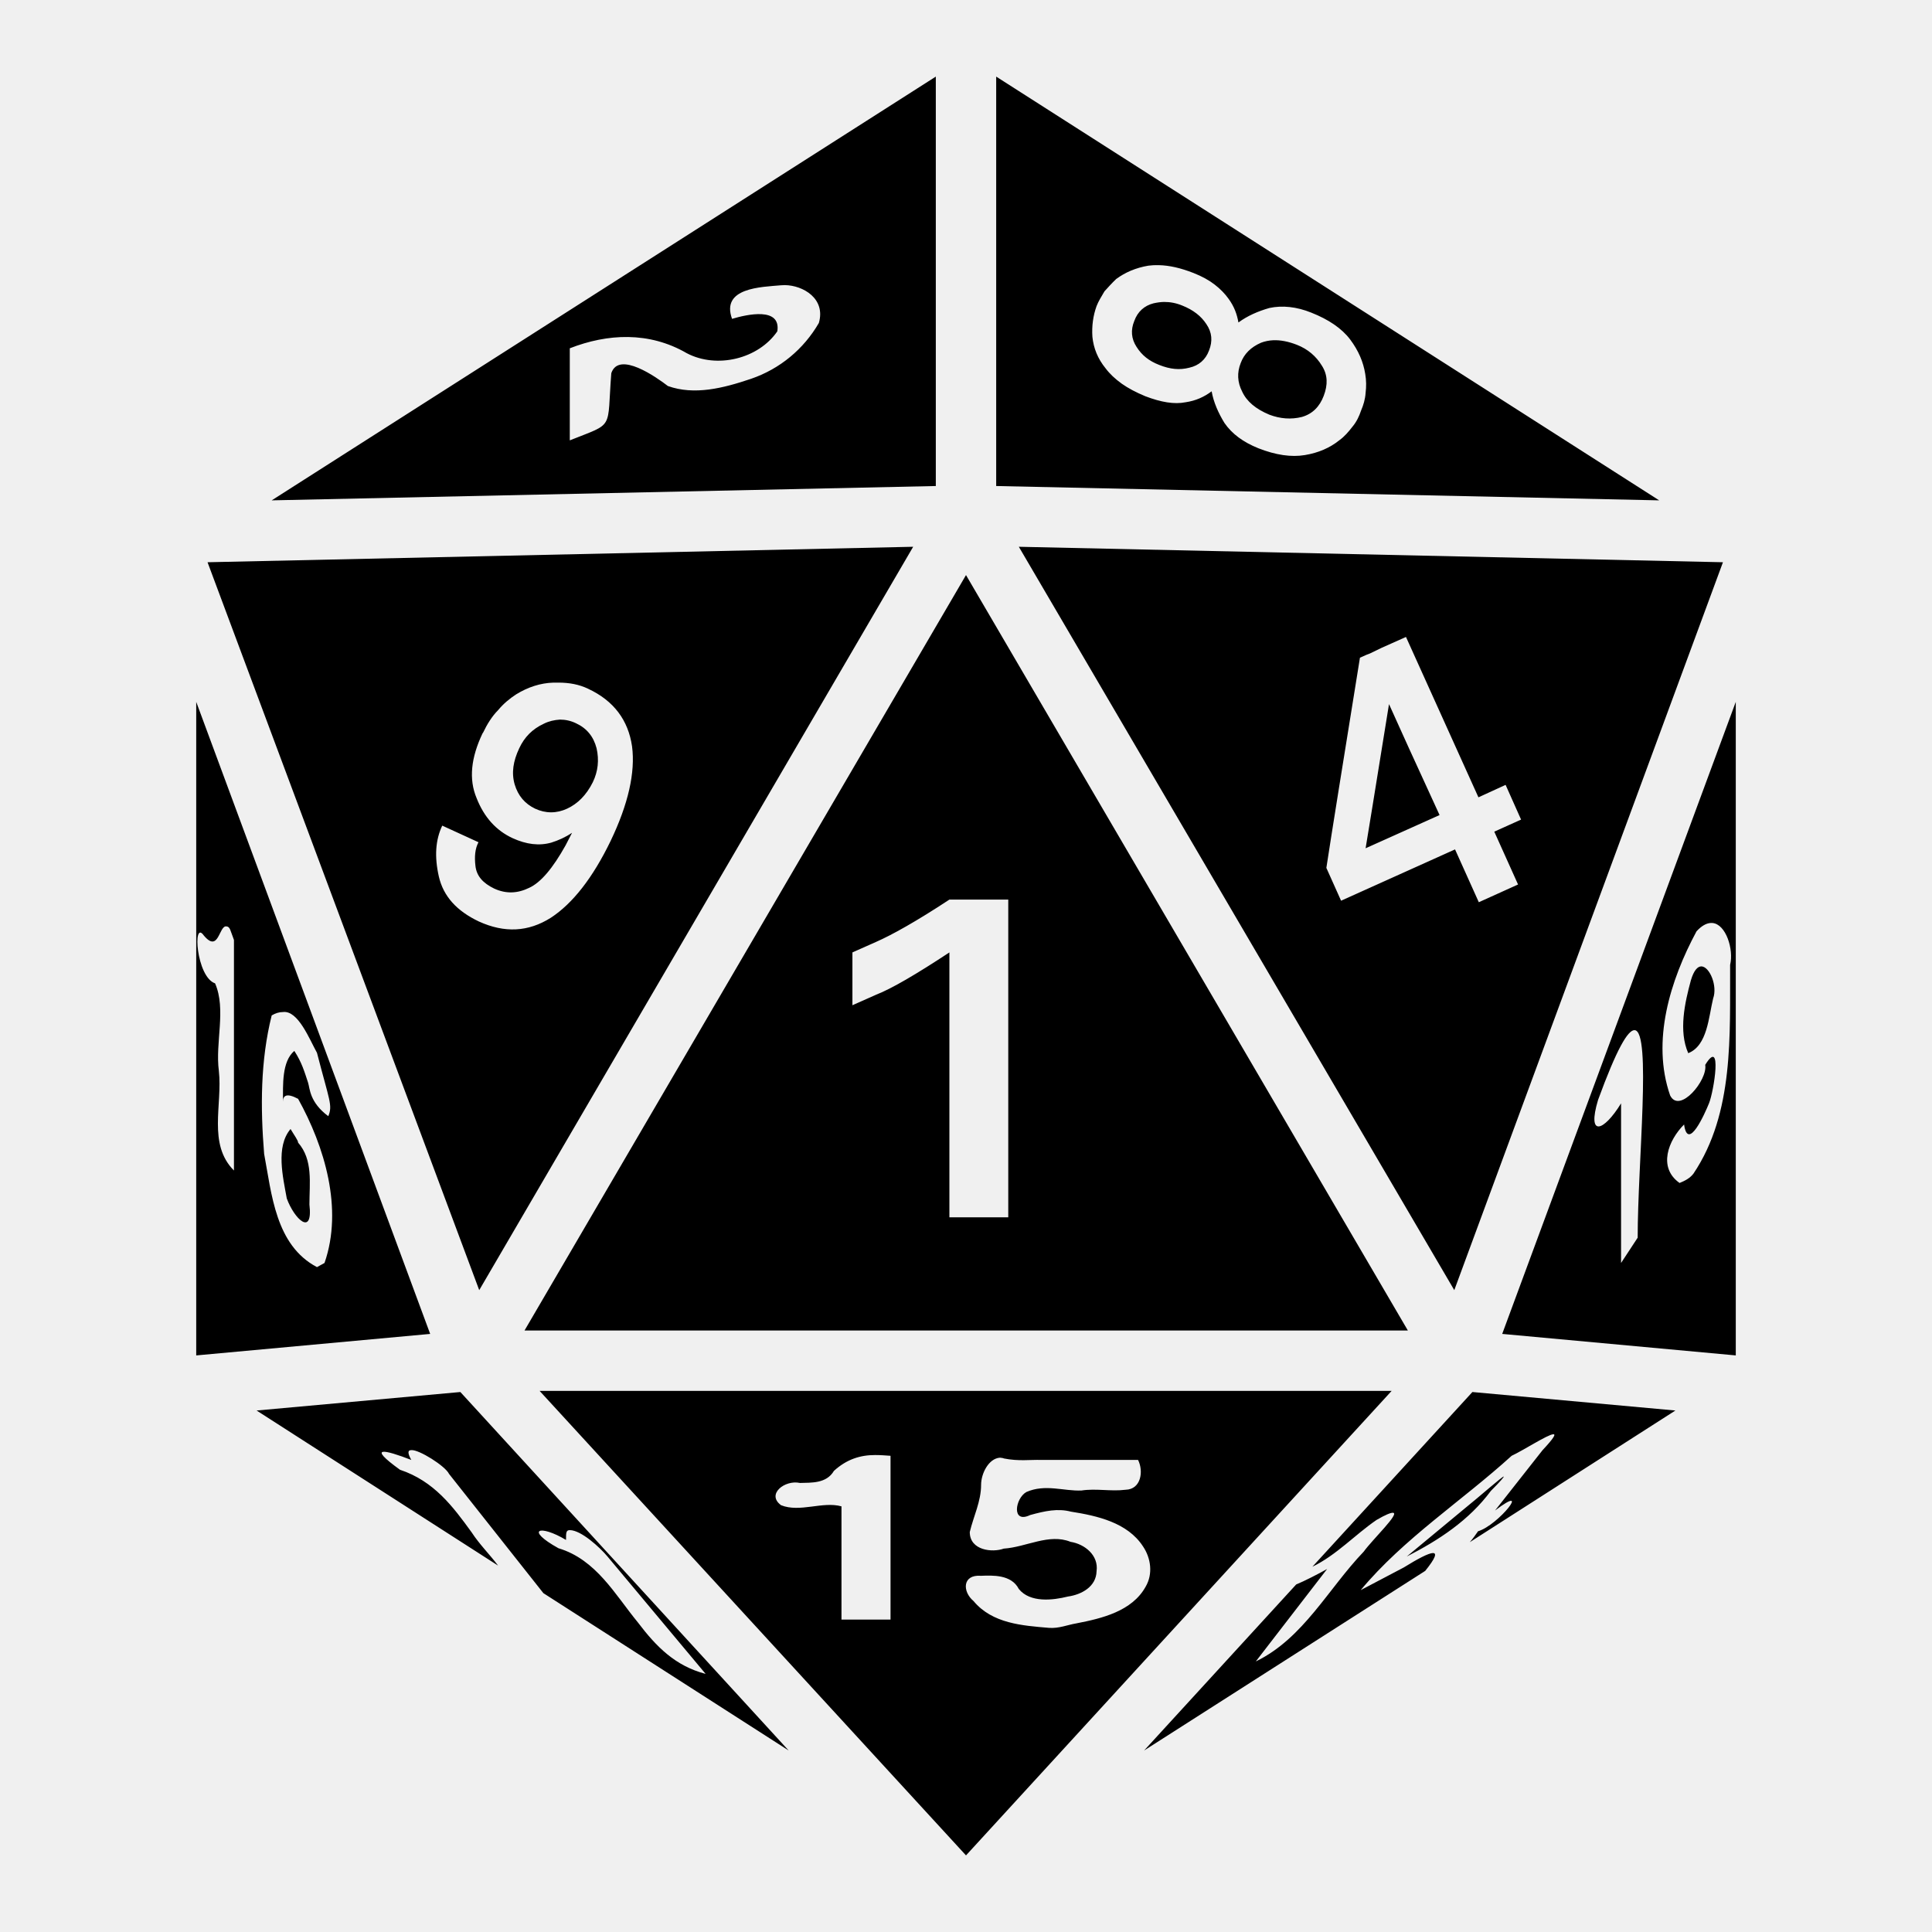
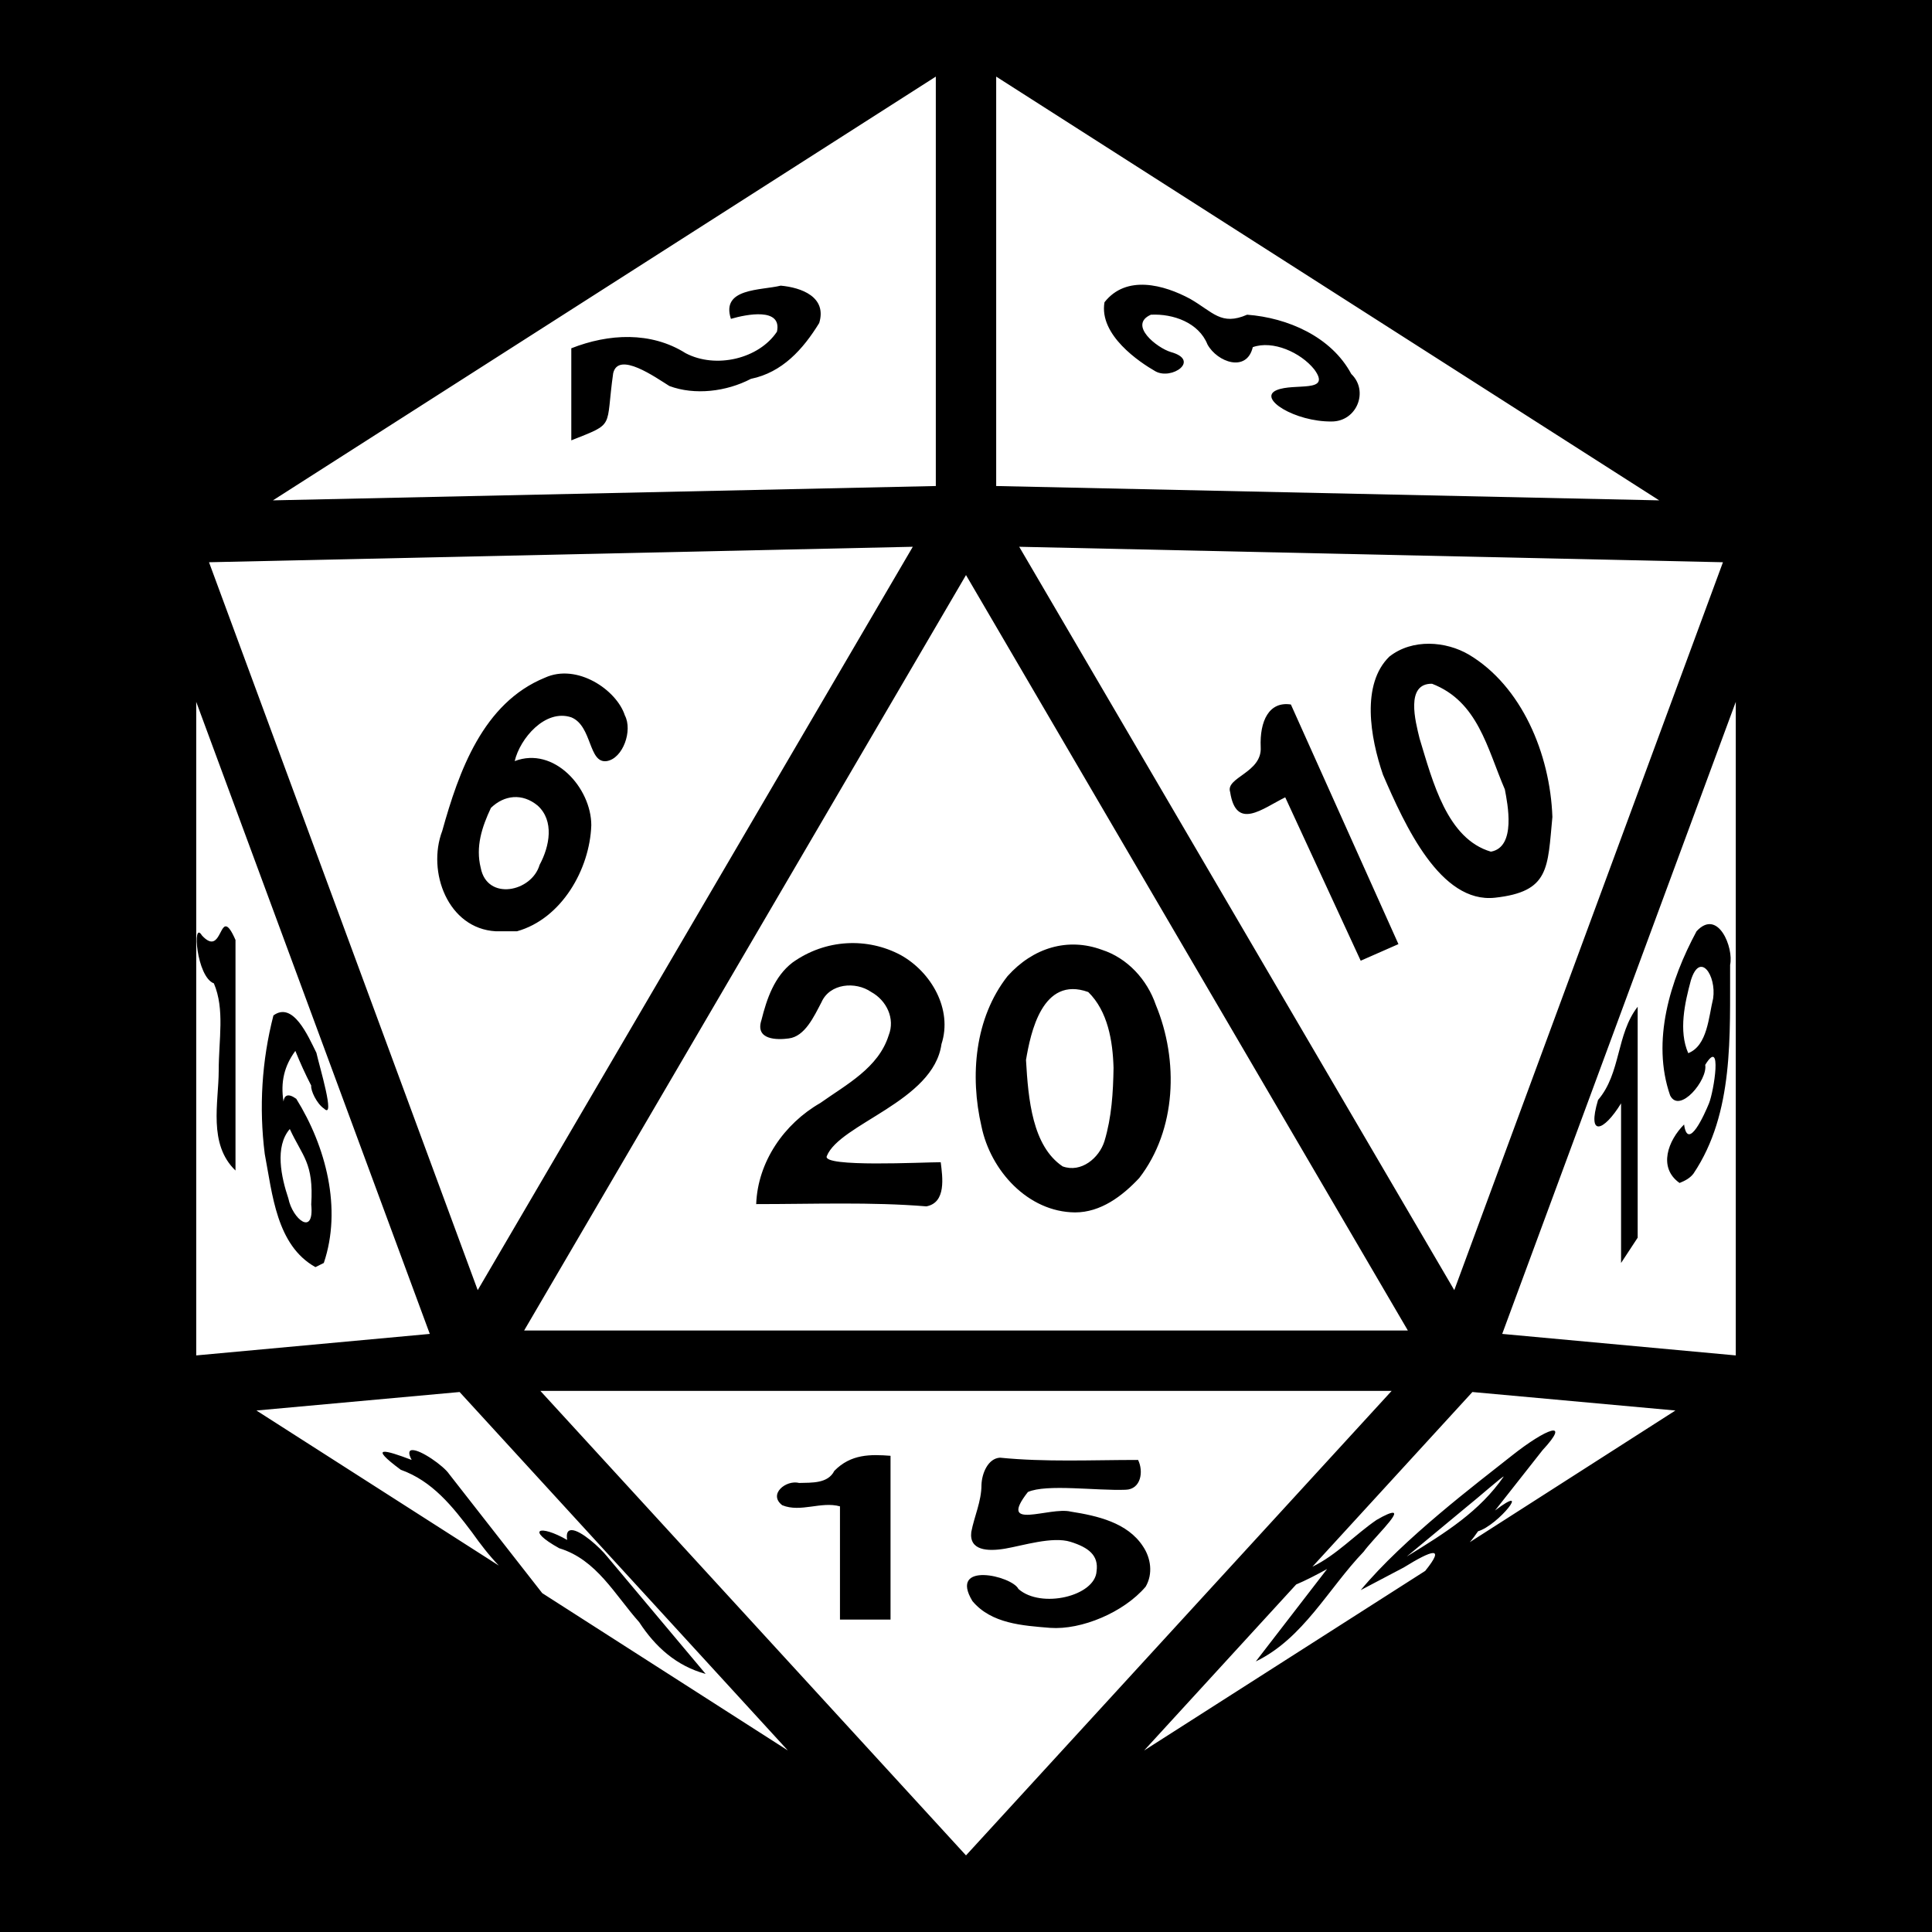
- <svg xmlns="http://www.w3.org/2000/svg" width="800px" height="800px" viewBox="0 0 512 512">
-   <path fill="#000000" d="M248 20.3L72 132.6l176-3.8V20.3zm16 0v108.5l175.7 3.8L264 20.3zm43.1 49.97c2.8.06 5.8.75 9.2 2.08 2.3.91 4.1 1.91 5.6 3.07 1.5 1.15 2.8 2.5 3.7 3.79 1.5 2.06 2.2 4.04 2.6 6.25 2.4-1.77 5.2-2.98 8.2-3.84 3.4-.73 7.2-.35 11.1 1.23 4.6 1.82 8.1 4.19 10.3 7.11 2.2 2.93 3.5 5.97 4 9.13.3 1.71.3 3.41.1 5.01-.1 1.7-.6 3.3-1.2 4.7-.5 1.5-1.2 3-2.3 4.3-1 1.3-2.1 2.6-3.5 3.6-2.5 2-5.5 3.3-9.1 3.9-3.6.6-7.7 0-12.3-1.8-4-1.6-7-3.8-9-6.7-1.6-2.6-2.9-5.5-3.4-8.4-2 1.5-4.2 2.5-6.9 2.9-3 .6-6.5 0-10.7-1.6-2.4-1-4.5-2.1-6.2-3.3-1.8-1.3-3.2-2.61-4.3-4.08-2.1-2.58-3.2-5.37-3.5-8.35-.2-2.9.2-5.65 1.1-8.15.5-1.29 1.3-2.57 2.1-3.92 1-1.1 2-2.21 3.1-3.26 2.4-1.77 5.2-2.97 8.5-3.53.9-.12 1.8-.17 2.8-.14zM208 75.56c4.8.05 10.9 3.57 9 10.04-4 6.9-10.3 12.17-18 14.8-7.4 2.5-15 4.4-22 1.9-3-2.3-13-9.4-15-3.4-1.2 15.3 1 13-11 17.8V92.3c10-3.9 21-4.5 31 1.3 8 4.2 19 1.5 24-5.8 1-6.5-8-4.5-12-3.3-3-8.3 7.8-8.43 13-8.9.3-.03.6-.04 1-.04zm100.5 4.46c-.9.01-1.8.14-2.8.36-2.4.61-4.2 2.17-5.1 4.67-1 2.42-.8 4.74.6 6.88 1.4 2.22 3.3 3.73 6 4.78 2.9 1.15 5.4 1.41 8 .73 2.5-.56 4.3-2.12 5.2-4.54 1-2.5.8-4.82-.7-7.01-1.4-2.14-3.5-3.77-6.4-4.92-1.6-.66-3.2-.96-4.8-.95zm28.9 10.15c-1.1.05-2.2.27-3.2.65-2.7 1.17-4.5 2.96-5.4 5.39-1 2.5-.9 5.09.4 7.59 1.2 2.6 3.6 4.6 7.2 6.1 2.9 1.1 5.8 1.3 8.6.6 2.8-.8 4.7-2.7 5.8-5.6 1.1-2.9 1.1-5.53-.5-8.01-1.5-2.47-3.7-4.37-6.6-5.51-2.3-.9-4.4-1.29-6.3-1.21zM242 144.9L55 149l72 192.9 115-197zm28 0l115.4 197L456.6 149 270 144.9zm-14 7.5L139 352.6h234.1L256 152.4zm116.6 16.4l19.2 42.5 7.2-3.3 4.1 9.2-7.1 3.2 6.3 14-10.4 4.7-6.3-14-30.2 13.6-3.9-8.7c1.4-9.2 4.4-27.8 8.9-55.7l1.8-.8.8-.3 3.1-1.5 6.5-2.9zm-225.9 12.1h1.3c2.9 0 5.5.5 7.8 1.6 6.9 3.2 10.7 8.4 11.7 15.3.9 6.9-1 15.3-5.7 25.1-4.7 9.7-10 16.5-15.8 20.3-6 3.8-12.3 4.1-19.1 1-5.9-2.8-9.4-6.7-10.6-11.9-1.2-5.3-.9-9.7.9-13.5l9.6 4.4c-.9 1.7-1.1 3.8-.8 6.3.3 2.6 1.9 4.5 5 6 3.1 1.4 6.1 1.3 9.2-.2 3.1-1.4 6.3-5.2 9.7-11.3.5-1 1.1-2.1 1.7-3.3-1.8 1.2-3.6 2-5.5 2.6-3.2.9-6.6.5-10.3-1.2-4.3-2-7.5-5.5-9.5-10.6-2.1-5-1.5-10.7 1.6-17.2l.1-.1c1.1-2.3 2.4-4.4 4-6 1.4-1.7 3.1-3.1 4.8-4.2 3.1-1.9 6.4-3 9.9-3.1zM52 186v173.2l62-5.7L52 186zm408 0l-61.9 167.5 61.9 5.7V186zm-91.9.6c-1.6 9.7-3.6 22.5-6.2 38.2l19.6-8.8-8.2-17.9-5.2-11.5zm-219.7 4.1c-1.5.1-2.9.4-4.3 1.1-3 1.4-5.1 3.5-6.5 6.5-1.6 3.4-2.1 6.5-1.2 9.6.9 3 2.7 5.1 5.4 6.4 2.8 1.3 5.7 1.3 8.5 0s5.1-3.6 6.8-7c1.4-2.9 1.7-5.9 1-9-.8-3.1-2.6-5.3-5.4-6.6-1.4-.7-2.9-1-4.3-1zm103.2 47.7h15.6v84.2h-15.6v-70.2c-8.8 5.8-15.3 9.6-19.4 11.2l-6.3 2.8v-14l6.3-2.8c4.1-1.8 10.6-5.4 19.4-11.2zm201.7 6.2h.5c3.6.3 5.7 7 4.7 11.1-.1 18.6 1.1 39.2-9.7 55.3-.9 1.2-2.2 1.9-3.7 2.5-5.8-4.1-3-11.3 1.2-15.5 1 7.3 5.5-2.9 6.6-5.6 1.3-3.2 3.6-17.7-1-10.2.7 4-6.8 13.1-9.3 8.1-5-14.4 0-30.5 7-43.5 1.3-1.4 2.5-2.1 3.7-2.2zm-393.3.9c1 .1 1 1 2 3.6v61.1c-7-7-3-17.4-4-26.4-1-7.6 2-16.3-1-23.2-5-1.7-6-17-3-12.7 4 4.8 4-2.7 6-2.4zm390.9 10.6c-1 0-2 1-2.8 3.7-1.6 5.9-3.3 13.4-.7 19.3 5.1-2 5.4-9.6 6.6-14.5 1.2-3.3-.9-8.4-3.1-8.5zM75 268.2c4-.5 7 7.2 9 10.8 3.28 12.7 4.21 13.9 3 16.8-5-3.7-4.87-7.4-5.36-8.9-1-3-1.64-5.3-3.64-8.4-3.34 2.8-3 9.1-3 13.4 0-1.6 1-2.3 4-.7 7 12.6 12 29.1 7 43.5l-2 1.1c-11-5.8-12-19.4-14-30-1-12.3-1-24.7 2-36.7 1-.6 2-.9 3-.9zm358.2 4.8c4.5.3.8 35.2.8 55l-4.4 6.7v-42.3c-4.6 7.5-9.1 9.1-6.1-.9 4.9-13.4 7.9-18.6 9.7-18.5zM77 299.2c-4 4.7-2 12.8-1 18.4 2 5.5 7 10.2 6 1.6 0-5.7 1-11.8-3-16.4 0-.6-1-1.9-2-3.6zm66 69.4l113 123.1 112.8-123.1H143zm-21 .3l-54 4.9 64 41.1c-2-2.7-5-5.7-7-8.8-5-6.9-10-13.6-19-16.6-9-6.5-4-5.3 3-2.6-1-1.8-1-2.6 0-2.6 2-.2 9 4.2 10 6.3l25 31.6 65 41.7-87-95zm268.2 0l-42.4 46.3c6.4-3.1 11.3-8.5 17-12.4 2.4-1.4 3.7-1.9 4.3-1.9 2.1 0-5.4 7.1-7.7 10.3-9.4 9.8-16 23-28.6 29.1l18.9-24.5c-2.3 1.3-6 3.2-8.2 4.1l-40.3 44 74.5-47.6c5.4-6.7 1.9-5.6-5.7-.9l-11.4 6c11.4-13.7 26.8-23.6 40-35.6 3.2-1.5 9.5-5.6 11-5.7.8-.1.2 1-2.8 4.2l-12.6 16c10-7.6.9 3.9-4.5 5.5-.7 1-1.4 2-2.2 2.9l54.5-34.9-53.8-4.9zm-158.3 16.7c1.4 0 2.7.1 4.1.2v43.4h-13v-30c-5-1.4-11 1.7-16-.3-4-2.9 1-6.8 5-5.9 3-.1 7 .2 9-3.2 3.4-3.1 7-4.2 10.9-4.2zm33.1.7s1 .1 1 .2c4 .8 7 .3 10 .4h25.6c1.5 3 .8 7.8-3.3 7.9-3.9.5-7.8-.4-11.7.2-4.7.2-9.6-1.8-14.6.4-3 1.7-4 8.5 1 6.1 4-1.1 7.3-1.8 10.8-.9 7 1.1 15 2.9 19.1 9.2 2.1 3.1 2.7 7.3.7 10.7-3.6 6.5-11.6 8.4-18.3 9.7-2.4.4-4.7 1.4-7.3 1.2-7-.6-15-1.1-20-7.1-3-2.5-3-7.1 2-6.7 3-.1 8-.4 10 3.5 3 3.7 9 3 13 2 3.6-.5 7.5-2.6 7.6-6.7.6-4.2-3.1-7.2-6.9-7.8-5.7-2.3-11.7 1.4-17.7 1.8-3 1.1-9 .5-9-4.4 1-4.2 3-8.1 3-12.5 0-3 2-7 5-7.2zm133.5 5c-.2-.2-7 5.8-9.9 8.1l-15.8 13.1c8.6-4.4 16.5-9.6 22.3-17.4 2.6-2.6 3.5-3.7 3.4-3.8zM151 405.5c3 0 8 4.6 10 7l26 31.1c-8-2.1-13-7.1-18-13.7-6-7.3-11-16.6-21-19.6-9-5-5-6.4 2-2.2 0-1.9 0-2.6 1-2.6z" />
+ <svg xmlns="http://www.w3.org/2000/svg" viewBox="0 0 512 512" style="height: 512px; width: 512px;">
+   <path d="M0 0h512v512H0z" fill="#000" fill-opacity="1" />
+   <g class="" transform="translate(0,0)" style="">
+     <path d="M248 20.3L72.33 132.6 248 128.8zm16 0v108.5l175.7 3.8zm51.4 58.9c6.1 3.5 8.2 7.2 15.1 4.2 10.7.8 22.3 5.8 27.6 15.7 4.7 4.5 1.5 12.6-5.2 12.6-9.7.1-19.7-6.1-14.6-8.3 4.7-2 14.7.9 10-5.5-3.6-4.5-11-7.8-16.3-5.9-1.6 6.8-9.4 4-12-.7-2.3-5.8-9.1-8.2-15-7.9-6.1 2.7 1.6 8.8 5.3 9.9 7.9 2.2.2 7.5-4.1 5.1-4.2-2.4-15-9.6-13.5-18.3 5.8-7.39 15.8-4.62 22.7-.9zm-108.5-3.5c5.5.5 12.3 3 10.2 9.9-4.3 7-9.8 13.1-18.1 14.8-6.5 3.4-14.9 4.4-21.6 1.9-3.7-2.3-13.5-9.3-14.9-3.4-2.1 14.8.7 13.1-11.1 17.8V92.3c9.9-3.9 21.1-4.5 30.3 1.3 8 4.2 19.4 1.5 24.2-5.7 1.4-6.5-8.1-4.6-12.2-3.4-2.7-8.2 7.9-7.5 13.2-8.8zm35 69.2L55.39 149l71.21 192.9zm28.2 0l115.3 197L456.6 149zm-14.1 7.5L138.9 352.6h234.2zm133.3 21.1c13.9 8.3 21.5 26.2 22.1 43-1.3 13.6-.7 19.8-15.2 21.4-14.5 1.6-23.9-19.2-29.7-32.6-3.4-9.9-5.8-24 1.7-31.3 6.1-4.8 15-4.1 21.1-.5zm-223.7 16.1c2.1 4-.5 11.4-4.8 12.1-4.9.7-3.8-9.3-9.4-11.6-6.9-2.3-13.6 5.6-15 11.6 10.4-4 20.3 7.1 20.3 17-.4 11.7-7.9 24.8-19.7 28.1h-5.6c-12.7-.7-18.3-15.8-14.2-26.6 4.4-15.8 10.8-33.9 27.2-40.6 8.5-3.9 19 3.2 21.2 10zm213.9-8.4c-7.1-.1-4.4 10-3.3 14.5 3.5 11.5 7.3 26.6 18.9 30 6.8-1.2 4.4-12.8 3.7-16.5-4.7-10.9-7.1-23.3-19.3-28zM52 186v173.2l61.9-5.7zm408 0l-61.9 167.5 61.9 5.7zm-117.9.7l28.5 63.5-10 4.4-20-43.3c-6.1 3-13 8.9-14.6-1.4-1.3-3.9 8.5-5.1 8.1-11.9-.3-6.9 2.2-12.2 8-11.3zm-212 27.4c-2.4 5.1-4.1 10.3-2.7 15.9 1.7 8.8 13.5 6.4 15.6-.8 2.7-5 3.9-11.7-.5-15.7-4.1-3.4-8.9-2.8-12.4.6zm328.4 41.6c-.1 18.6 1.1 39.2-9.7 55.3-.9 1.2-2.2 1.9-3.7 2.5-5.8-4.1-3-11.3 1.2-15.5 1 7.3 5.5-2.9 6.6-5.6 1.3-3.2 3.6-17.7-1-10.2.7 4-6.8 13.1-9.3 8.1-5-14.4 0-30.5 7-43.5 5.7-6.2 9.9 4.4 8.9 8.9zM59.93 245.5c.59.1 1.34 1 2.48 3.6v61.1c-7.3-7-4.47-18-4.45-26.4 0-8.4 1.65-16.3-1.28-23.2-4.62-1.7-5.79-17-3.17-12.7 4.41 4.8 4.66-2.7 6.42-2.4zm178.77 7.6c8.1 4.5 13.8 14.4 10.8 23.6-2.1 15.2-27 21.1-30.4 29.7-1.2 3 25.4 1.6 30.2 1.6.5 4 1.5 10.7-3.8 11.7-14.5-1.2-29.9-.6-45.1-.6.4-11.2 7.4-21.3 17-26.8 6.9-4.9 15.4-9.3 18.1-17.9 1.8-4.5-.6-9.3-4.6-11.5-4.2-2.9-11-2.3-13.2 2.7-2 3.8-4.4 9.1-8.7 9.6-2.9.4-9 .5-7.2-4.9 1.4-5.6 3.4-11.5 8.2-15.2 8.8-6.3 19.9-6.7 28.7-2zm53.3-1.4c6.8 2.2 12 7.9 14.3 14.6 6.1 14.7 5.5 33.1-4.4 45.9-4.5 4.8-10.2 9.1-17 9.1-12.5-.1-22.4-11.1-24.8-22.8-3.1-13.4-1.8-28.7 6.9-39.8 6.8-7.6 16-10.3 25-7zm156.1 8.1c-1.6 5.9-3.3 13.4-.7 19.3 5.1-2 5.4-9.6 6.6-14.5.9-6.1-3.5-12.6-5.9-4.8zm-176.2 21.1c.6 10.5 1.7 22.8 9.7 28.2 4.9 1.8 9.7-2.2 11.1-6.7 1.9-6.3 2.3-12.9 2.4-19.4-.2-7.1-1.5-15-6.7-20.1-12.2-4.4-15.3 10.9-16.5 18zM434 266.8V328l-4.4 6.7v-42.3c-4.6 7.5-9.1 9.1-6.1-.9 6.1-7.1 4.8-17.4 10.5-24.7zM83.85 279c.8 3.6 5.12 17.8 2.04 14.8-1.97-1.3-3.62-4.9-3.41-6.1-1.55-3-2.96-6.1-4.21-9.2-2.95 4-3.96 8.3-3.14 13.4.2-1.6 1.18-2.3 3.39-.7 7.84 12.6 12.17 29.1 7.29 43.5l-2.22 1.1c-10.36-5.8-11.4-19.4-13.43-30-1.55-12.3-.79-24.7 2.3-36.7 5.2-3.8 9.16 5.4 11.39 9.9zm-7.05 20.2c-4.06 4.7-2.26 12.8-.38 18.4 1.11 5.5 6.92 10.2 6.06 1.6.69-11.1-2.33-12.7-5.68-20zm66.4 69.4L256 491.7l112.8-123.1zm-21.4.3l-53.84 4.9 64.24 41.1c-2.6-2.7-4.9-5.7-7.1-8.8-5.2-6.9-10.5-13.6-18.9-16.6-8.75-6.5-4.2-5.3 2.9-2.6-1-1.8-.7-2.6.1-2.6 2.2-.2 8.4 4.2 9.8 6.3l24.7 31.6 65.1 41.7zm268.4 0l-42.4 46.3c6.4-3.1 11.3-8.5 17-12.4 2.4-1.4 3.7-1.9 4.3-1.9 2.1 0-5.4 7.1-7.7 10.3-9.4 9.8-16 23-28.6 29.1l18.9-24.5c-2.3 1.3-6 3.2-8.2 4.1l-40.3 44 74.5-47.6c5.4-6.7 1.9-5.6-5.7-.9l-11.4 6c11.4-13.7 30.8-28.3 40-35.6 9.2-7.3 15.9-9.8 8.2-1.5l-12.6 16c10-7.6.9 3.9-4.5 5.5-.7 1-1.4 2-2.2 2.9l54.5-34.9zM236 385.8v43.4h-13.4v-30c-5-1.4-10.4 1.7-15.3-.3-3.8-2.9 1-6.8 4.5-5.9 3.3-.1 7.6.2 9.3-3.2 4.4-4.5 9.6-4.4 14.9-4zm29 .5c12.1 1.2 24.2.6 36.6.6 1.5 3 .8 7.8-3.3 7.9-7.7.3-21-1.6-25.9.6-8.2 10.5 5.7 3.8 11.4 5.2 7 1.1 15 2.9 19.1 9.2 2.1 3.1 2.7 7.3.7 10.7-5.8 6.8-17 11.5-25.3 10.9-7.3-.6-15.6-1.1-20.6-7.1-6.4-10.6 10.5-6.7 12.2-3.2 6 5.3 20.3 1.9 20.7-4.7.6-4.2-2.1-6.3-6.9-7.8-4.8-1.5-12.6 1-17.3 1.8-4.7.8-9.6.5-9-4.4.8-4.2 2.7-8.1 2.7-12.5.1-3 1.7-7 4.9-7.2zm133.5 5c-.2-.2-7 5.8-9.9 8.1l-15.8 13.1c10.6-6.5 19.3-12 25.7-21.2zm-247 14.2c2.4 0 7.5 4.6 9.4 7l26.1 31.1c-7.7-2.1-13.3-7.1-17.6-13.7-6.5-7.3-11.3-16.6-21.2-19.6-9-5-5.2-6.4 2.1-2.2-.3-1.9.2-2.6 1.2-2.6z" fill="#fff" fill-opacity="1" />
+   </g>
</svg>
